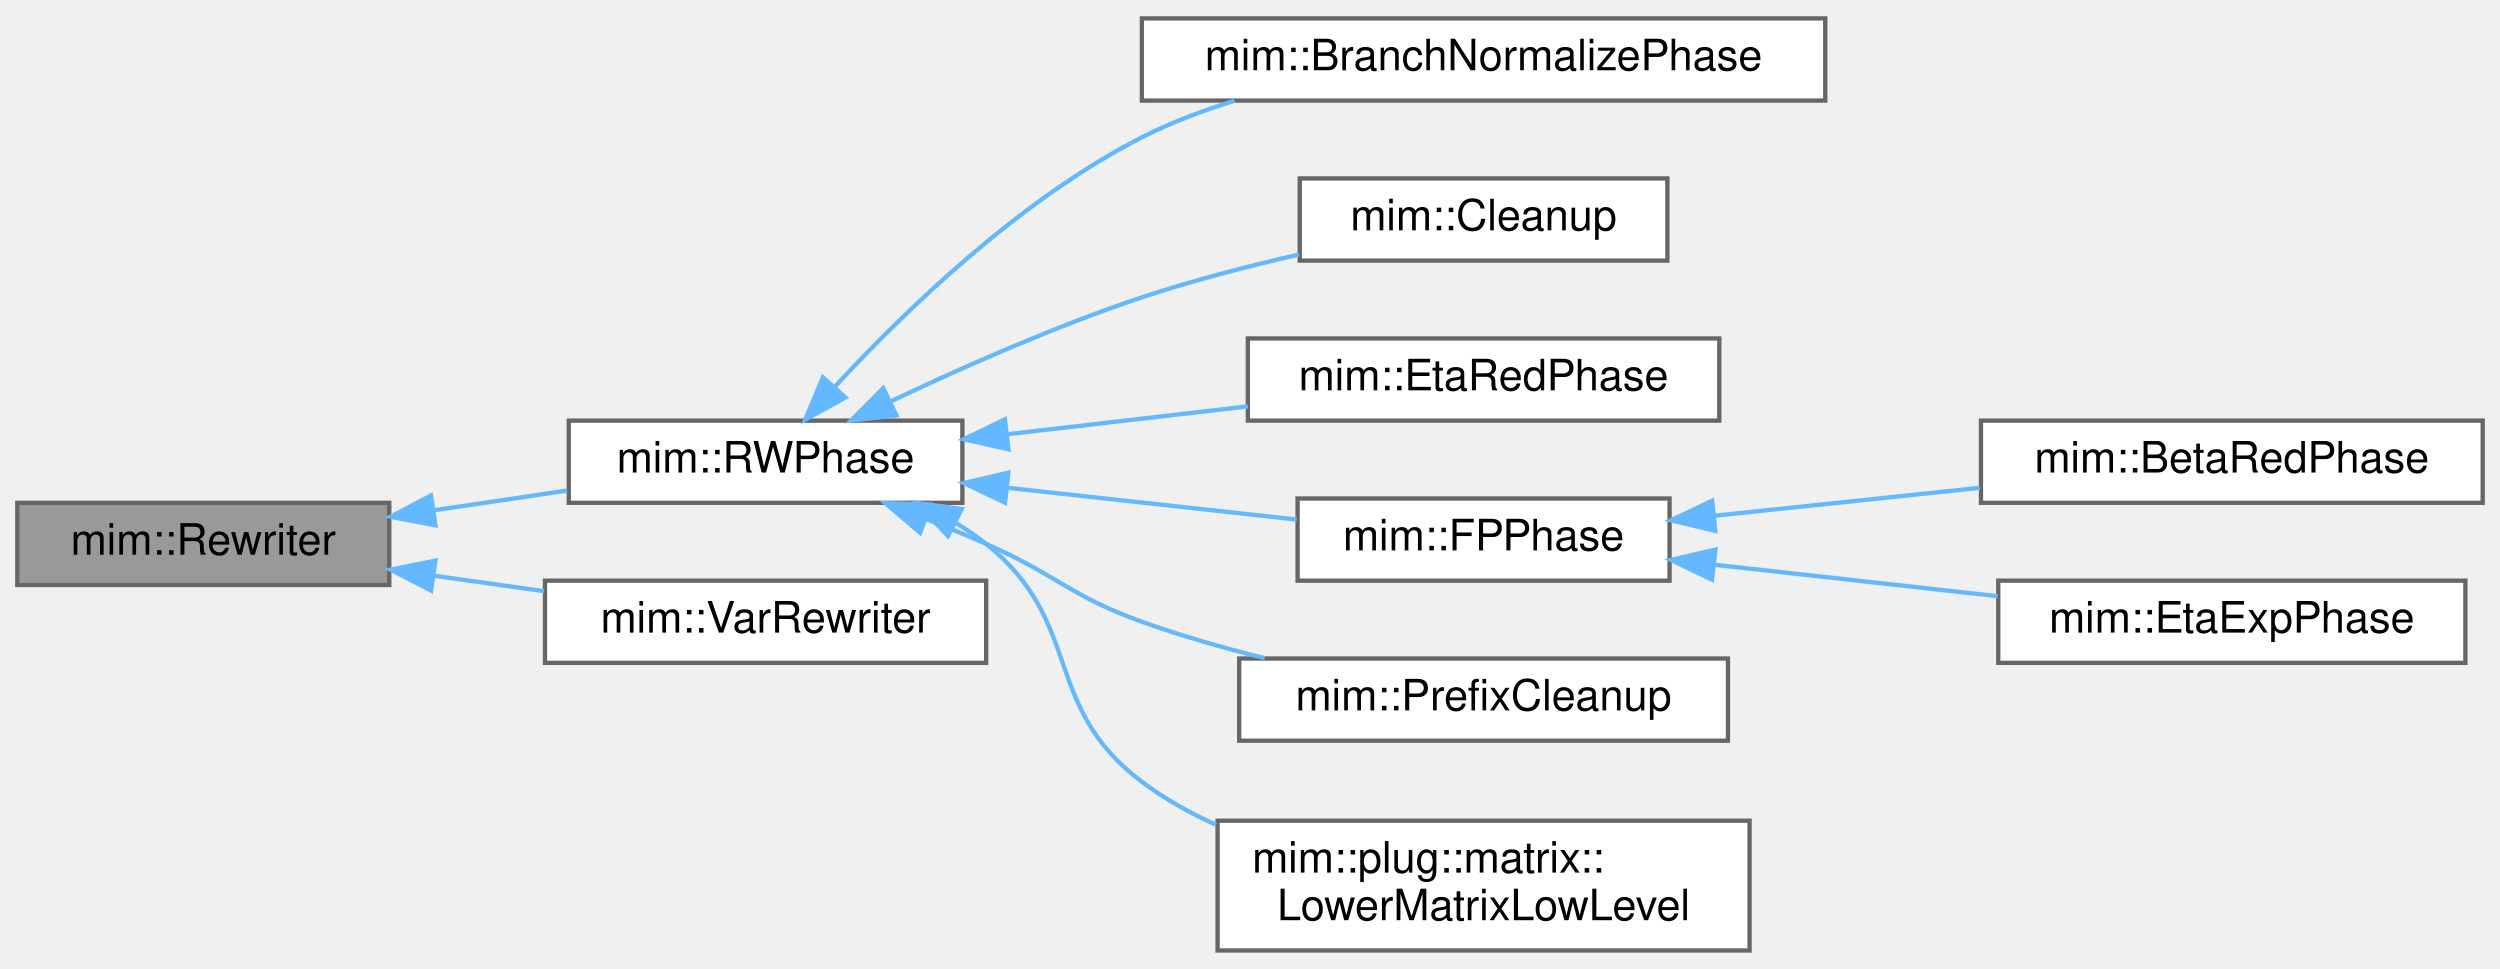
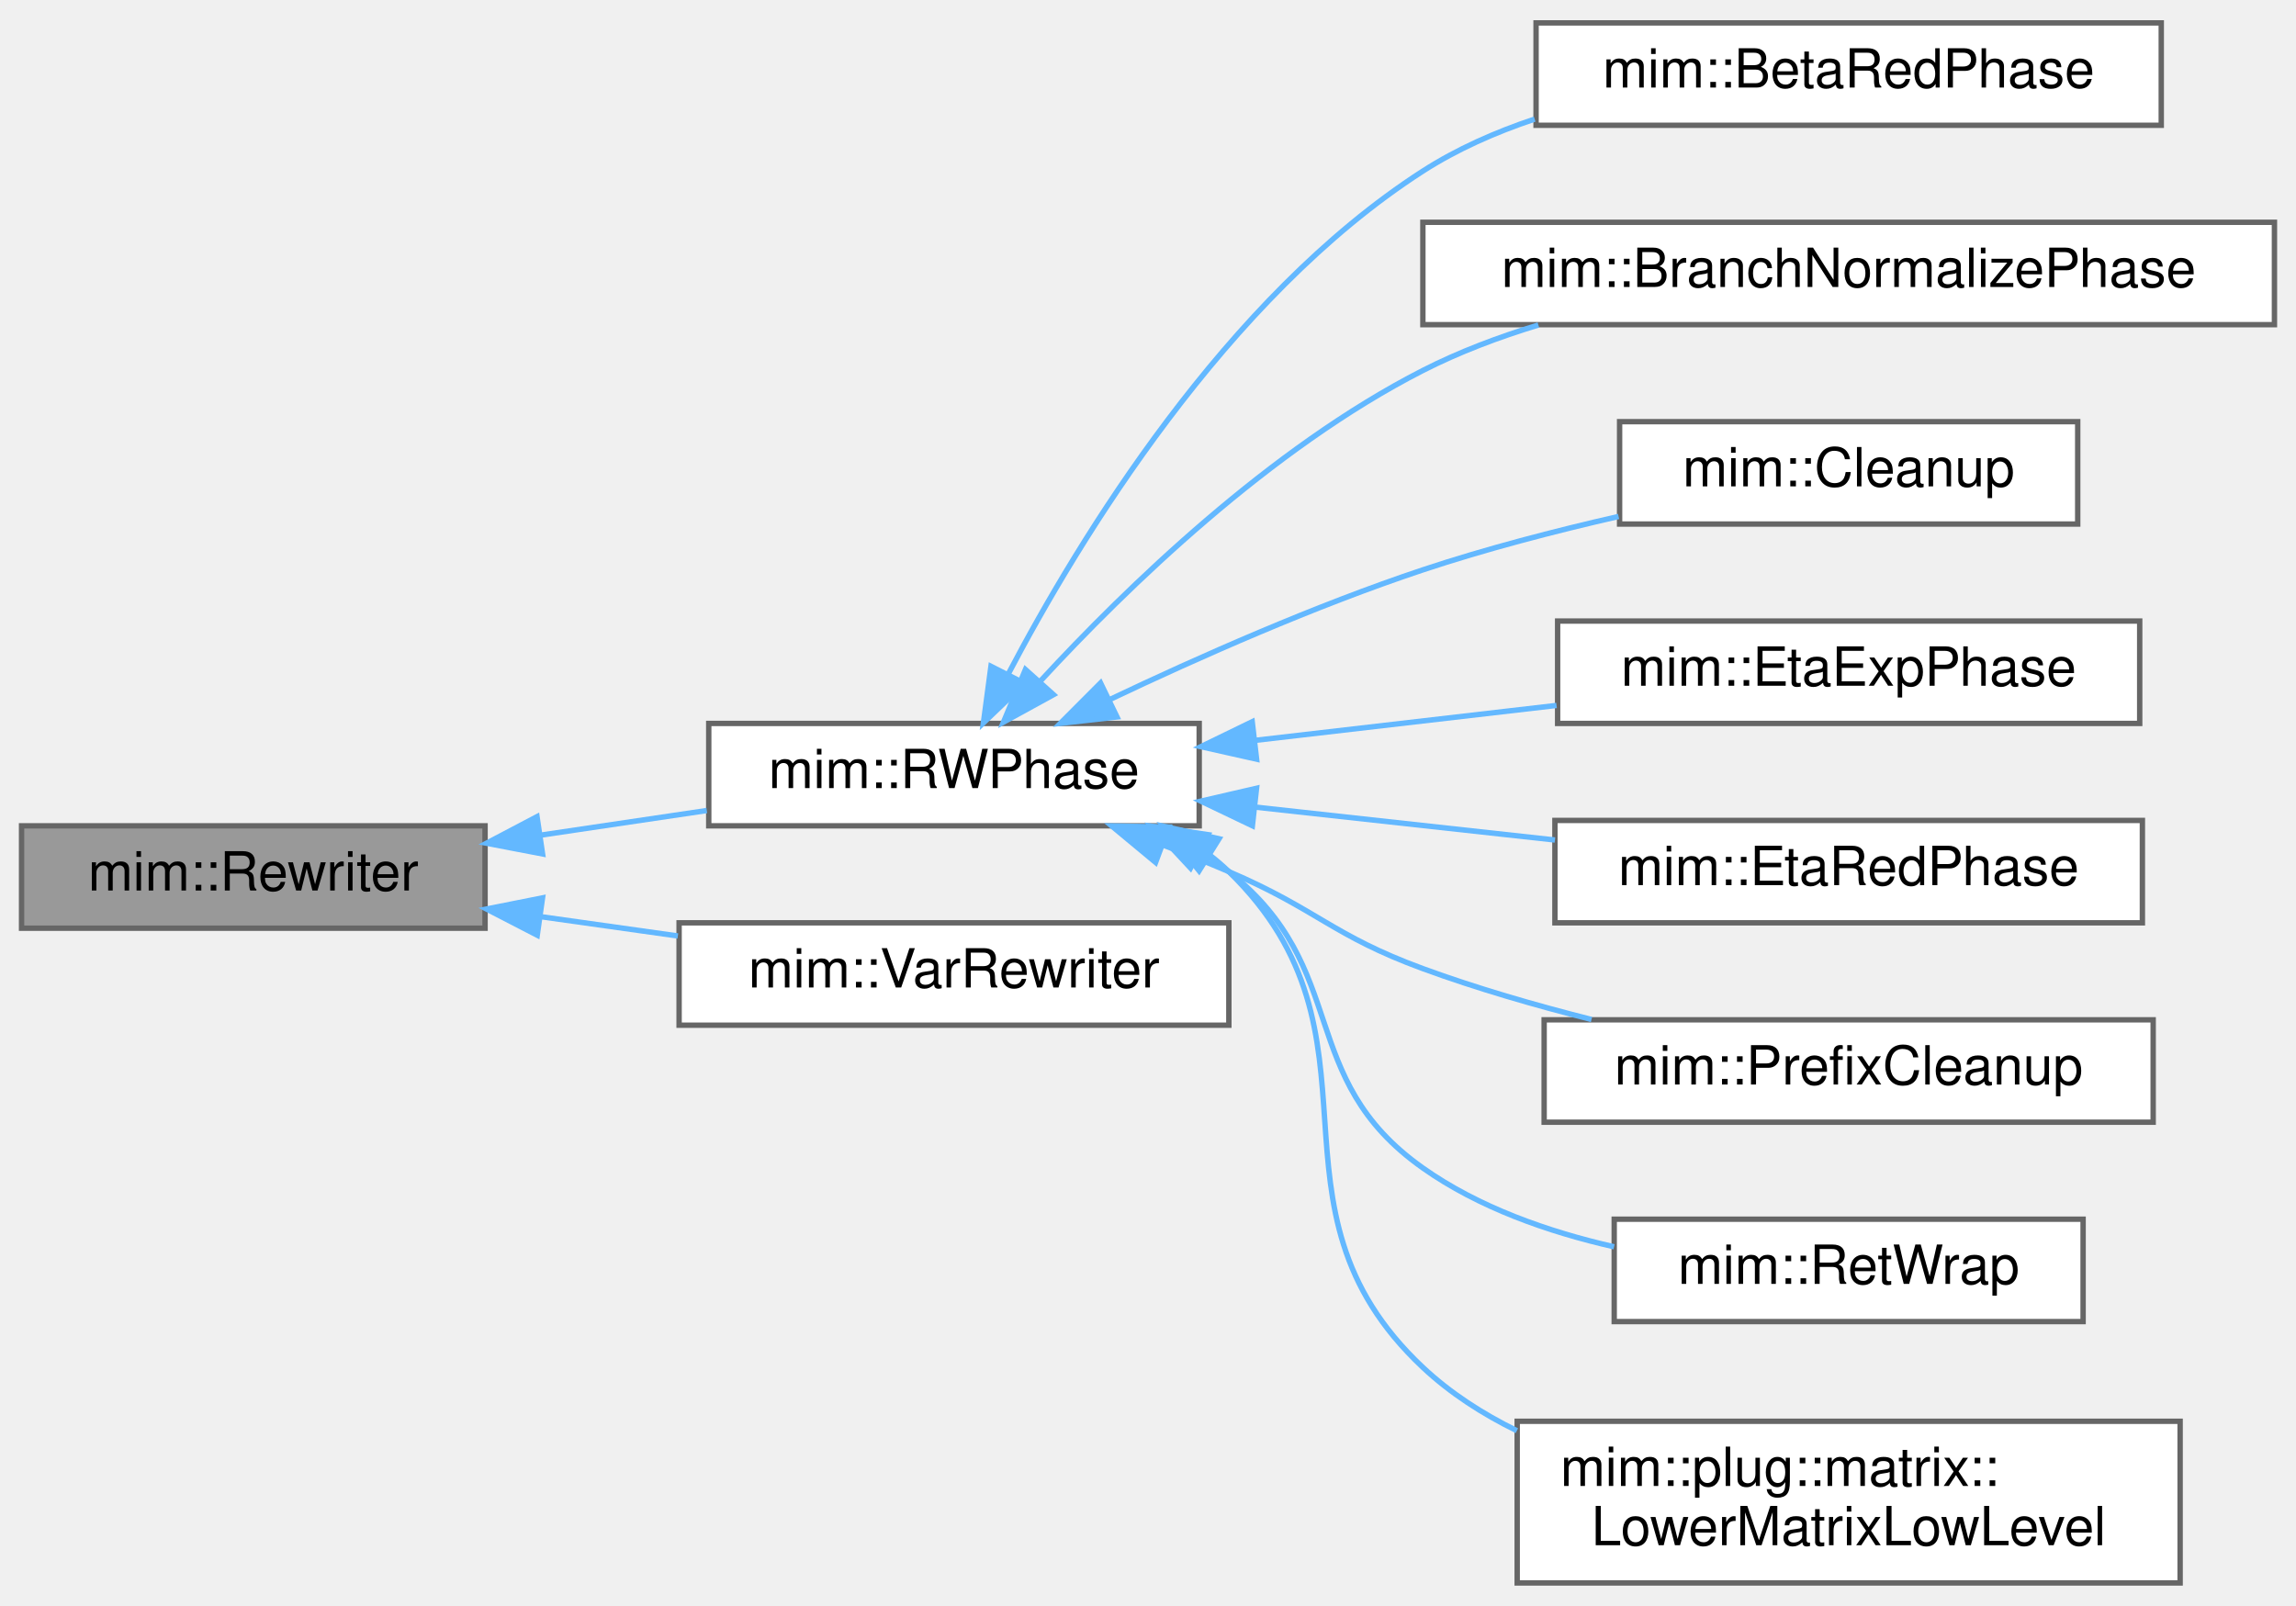
- <svg xmlns="http://www.w3.org/2000/svg" xmlns:xlink="http://www.w3.org/1999/xlink" width="578pt" height="224pt" viewBox="0.00 0.00 578.00 223.50">
-   <g id="graph0" class="graph" transform="scale(1 1) rotate(0) translate(4 219.5)">
+ <svg xmlns="http://www.w3.org/2000/svg" xmlns:xlink="http://www.w3.org/1999/xlink" width="426pt" height="298pt" viewBox="0.00 0.00 426.00 297.50">
+   <g id="graph0" class="graph" transform="scale(1 1) rotate(0) translate(4 293.5)">
    <g id="Node000001" class="node">
      <g id="a_Node000001">
        <a xlink:title="Recurseivly rebuilds part of a program into the provided World w.r.t. Rewriter::map.">
-           <polygon fill="#999999" stroke="#666666" points="86,-103.5 0,-103.5 0,-84.5 86,-84.5 86,-103.5" />
-           <text text-anchor="middle" x="43" y="-91.5" font-family="Helvetica,sans-Serif" font-size="10.00">mim::Rewriter</text>
+           <polygon fill="#999999" stroke="#666666" points="86,-140.5 0,-140.5 0,-121.5 86,-121.5 86,-140.5" />
+           <text text-anchor="middle" x="43" y="-128.5" font-family="Helvetica,sans-Serif" font-size="10.00">mim::Rewriter</text>
        </a>
      </g>
    </g>
    <g id="Node000002" class="node">
      <g id="a_Node000002">
        <a xlink:href="classmim_1_1RWPhase.html" target="_top" xlink:title="Rewrites the RWPhase::old_world into the RWPhase::new_world and swaps them afterwards.">
-           <polygon fill="white" stroke="#666666" points="218.5,-122.5 127.5,-122.5 127.5,-103.5 218.5,-103.5 218.5,-122.5" />
-           <text text-anchor="middle" x="173" y="-110.5" font-family="Helvetica,sans-Serif" font-size="10.00">mim::RWPhase</text>
+           <polygon fill="white" stroke="#666666" points="218.5,-159.5 127.5,-159.5 127.5,-140.5 218.5,-140.5 218.5,-159.5" />
+           <text text-anchor="middle" x="173" y="-147.5" font-family="Helvetica,sans-Serif" font-size="10.00">mim::RWPhase</text>
        </a>
      </g>
    </g>
    <g id="edge1_Node000001_Node000002" class="edge">
      <g id="a_edge1_Node000001_Node000002">
        <a xlink:title=" ">
-           <path fill="none" stroke="#63b8ff" d="M96.32,-101.77C106.54,-103.28 117.18,-104.86 127.14,-106.34" />
-           <polygon fill="#63b8ff" stroke="#63b8ff" points="96.67,-98.28 86.27,-100.27 95.64,-105.2 96.67,-98.28" />
+           <path fill="none" stroke="#63b8ff" d="M96.32,-138.77C106.54,-140.28 117.18,-141.86 127.14,-143.34" />
+           <polygon fill="#63b8ff" stroke="#63b8ff" points="96.67,-135.28 86.27,-137.27 95.64,-142.2 96.67,-135.28" />
        </a>
      </g>
    </g>
    <g id="Node000011" class="node">
      <g id="a_Node000011">
        <a xlink:href="classmim_1_1VarRewriter.html" target="_top" xlink:title=" ">
-           <polygon fill="white" stroke="#666666" points="224,-85.5 122,-85.5 122,-66.5 224,-66.5 224,-85.5" />
-           <text text-anchor="middle" x="173" y="-73.5" font-family="Helvetica,sans-Serif" font-size="10.00">mim::VarRewriter</text>
+           <polygon fill="white" stroke="#666666" points="224,-122.5 122,-122.5 122,-103.5 224,-103.5 224,-122.5" />
+           <text text-anchor="middle" x="173" y="-110.5" font-family="Helvetica,sans-Serif" font-size="10.00">mim::VarRewriter</text>
        </a>
      </g>
    </g>
    <g id="edge10_Node000001_Node000011" class="edge">
      <g id="a_edge10_Node000001_Node000011">
        <a xlink:title=" ">
-           <path fill="none" stroke="#63b8ff" d="M96.34,-86.64C104.74,-85.46 113.42,-84.24 121.77,-83.06" />
-           <polygon fill="#63b8ff" stroke="#63b8ff" points="95.68,-83.2 86.27,-88.06 96.66,-90.13 95.68,-83.2" />
+           <path fill="none" stroke="#63b8ff" d="M96.34,-123.64C104.74,-122.46 113.42,-121.24 121.77,-120.06" />
+           <polygon fill="#63b8ff" stroke="#63b8ff" points="95.68,-120.2 86.27,-125.06 96.66,-127.13 95.68,-120.2" />
        </a>
      </g>
    </g>
    <g id="Node000003" class="node">
      <g id="a_Node000003">
-         <a xlink:href="classmim_1_1BranchNormalizePhase.html" target="_top" xlink:title="Inlines in post-order all Lams that occur exactly once in the program.">
-           <polygon fill="white" stroke="#666666" points="418,-215.5 260,-215.5 260,-196.5 418,-196.5 418,-215.5" />
-           <text text-anchor="middle" x="339" y="-203.5" font-family="Helvetica,sans-Serif" font-size="10.00">mim::BranchNormalizePhase</text>
+         <a xlink:href="classmim_1_1BetaRedPhase.html" target="_top" xlink:title="Inlines in post-order all Lams that occur exactly once in the program.">
+           <polygon fill="white" stroke="#666666" points="397,-289.5 281,-289.5 281,-270.5 397,-270.5 397,-289.5" />
+           <text text-anchor="middle" x="339" y="-277.5" font-family="Helvetica,sans-Serif" font-size="10.00">mim::BetaRedPhase</text>
        </a>
      </g>
    </g>
    <g id="edge2_Node000002_Node000003" class="edge">
      <g id="a_edge2_Node000002_Node000003">
        <a xlink:title=" ">
-           <path fill="none" stroke="#63b8ff" d="M189.09,-130.42C205,-147.67 231.64,-173.53 260,-188 266.68,-191.41 274.02,-194.19 281.43,-196.44" />
-           <polygon fill="#63b8ff" stroke="#63b8ff" points="191.47,-127.84 182.18,-122.74 186.26,-132.51 191.47,-127.84" />
+           <path fill="none" stroke="#63b8ff" d="M182.99,-168.52C196.22,-193.75 223.41,-238.47 260,-262 266.31,-266.06 273.43,-269.21 280.74,-271.65" />
+           <polygon fill="#63b8ff" stroke="#63b8ff" points="186.11,-166.93 178.46,-159.6 179.86,-170.1 186.11,-166.93" />
        </a>
      </g>
    </g>
    <g id="Node000004" class="node">
      <g id="a_Node000004">
-         <a xlink:href="classmim_1_1Cleanup.html" target="_top" xlink:title="Removes unreachable and dead code by rebuilding the whole World into a new one and swapping them afte...">
-           <polygon fill="white" stroke="#666666" points="381.5,-178.5 296.5,-178.5 296.5,-159.5 381.5,-159.5 381.5,-178.5" />
-           <text text-anchor="middle" x="339" y="-166.5" font-family="Helvetica,sans-Serif" font-size="10.00">mim::Cleanup</text>
+         <a xlink:href="classmim_1_1BranchNormalizePhase.html" target="_top" xlink:title="Inlines in post-order all Lams that occur exactly once in the program.">
+           <polygon fill="white" stroke="#666666" points="418,-252.5 260,-252.5 260,-233.5 418,-233.5 418,-252.5" />
+           <text text-anchor="middle" x="339" y="-240.5" font-family="Helvetica,sans-Serif" font-size="10.00">mim::BranchNormalizePhase</text>
        </a>
      </g>
    </g>
    <g id="edge3_Node000002_Node000004" class="edge">
      <g id="a_edge3_Node000002_Node000004">
        <a xlink:title=" ">
-           <path fill="none" stroke="#63b8ff" d="M201.85,-126.91C218.43,-134.79 240.06,-144.36 260,-151 271.6,-154.86 284.45,-158.2 296.31,-160.91" />
-           <polygon fill="#63b8ff" stroke="#63b8ff" points="203.25,-123.7 192.72,-122.51 200.2,-130.01 203.25,-123.7" />
+           <path fill="none" stroke="#63b8ff" d="M189.09,-167.42C205,-184.67 231.64,-210.53 260,-225 266.68,-228.41 274.02,-231.19 281.43,-233.44" />
+           <polygon fill="#63b8ff" stroke="#63b8ff" points="191.47,-164.84 182.18,-159.74 186.26,-169.51 191.47,-164.84" />
        </a>
      </g>
    </g>
    <g id="Node000005" class="node">
      <g id="a_Node000005">
+         <a xlink:href="classmim_1_1Cleanup.html" target="_top" xlink:title="Removes unreachable and dead code by rebuilding the whole World into a new one and swapping them afte...">
+           <polygon fill="white" stroke="#666666" points="381.5,-215.5 296.5,-215.5 296.5,-196.5 381.5,-196.5 381.5,-215.5" />
+           <text text-anchor="middle" x="339" y="-203.5" font-family="Helvetica,sans-Serif" font-size="10.00">mim::Cleanup</text>
+         </a>
+       </g>
+     </g>
+     <g id="edge4_Node000002_Node000005" class="edge">
+       <g id="a_edge4_Node000002_Node000005">
+         <a xlink:title=" ">
+           <path fill="none" stroke="#63b8ff" d="M201.85,-163.91C218.43,-171.79 240.06,-181.36 260,-188 271.6,-191.86 284.45,-195.2 296.31,-197.91" />
+           <polygon fill="#63b8ff" stroke="#63b8ff" points="203.25,-160.7 192.72,-159.51 200.2,-167.01 203.25,-160.7" />
+         </a>
+       </g>
+     </g>
+     <g id="Node000006" class="node">
+       <g id="a_Node000006">
+         <a xlink:href="classmim_1_1EtaExpPhase.html" target="_top" xlink:title="Inlines in post-order all Lams that occur exactly once in the program.">
+           <polygon fill="white" stroke="#666666" points="393,-178.5 285,-178.5 285,-159.5 393,-159.5 393,-178.5" />
+           <text text-anchor="middle" x="339" y="-166.5" font-family="Helvetica,sans-Serif" font-size="10.00">mim::EtaExpPhase</text>
+         </a>
+       </g>
+     </g>
+     <g id="edge5_Node000002_Node000006" class="edge">
+       <g id="a_edge5_Node000002_Node000006">
+         <a xlink:title=" ">
+           <path fill="none" stroke="#63b8ff" d="M228.88,-156.36C246.91,-158.45 266.9,-160.76 284.8,-162.84" />
+           <polygon fill="#63b8ff" stroke="#63b8ff" points="229.15,-152.87 218.81,-155.19 228.34,-159.82 229.15,-152.87" />
+         </a>
+       </g>
+     </g>
+     <g id="Node000007" class="node">
+       <g id="a_Node000007">
        <a xlink:href="classmim_1_1EtaRedPhase.html" target="_top" xlink:title="Inlines in post-order all Lams that occur exactly once in the program.">
          <polygon fill="white" stroke="#666666" points="393.5,-141.5 284.5,-141.5 284.5,-122.5 393.5,-122.5 393.5,-141.5" />
          <text text-anchor="middle" x="339" y="-129.5" font-family="Helvetica,sans-Serif" font-size="10.00">mim::EtaRedPhase</text>
        </a>
      </g>
    </g>
-     <g id="edge4_Node000002_Node000005" class="edge">
-       <g id="a_edge4_Node000002_Node000005">
+     <g id="edge6_Node000002_Node000007" class="edge">
+       <g id="a_edge6_Node000002_Node000007">
        <a xlink:title=" ">
-           <path fill="none" stroke="#63b8ff" d="M228.83,-119.35C246.77,-121.43 266.66,-123.74 284.5,-125.8" />
-           <polygon fill="#63b8ff" stroke="#63b8ff" points="229.15,-115.87 218.81,-118.19 228.34,-122.82 229.15,-115.87" />
+           <path fill="none" stroke="#63b8ff" d="M228.83,-143.98C246.77,-142.01 266.66,-139.83 284.5,-137.87" />
+           <polygon fill="#63b8ff" stroke="#63b8ff" points="228.37,-140.51 218.81,-145.08 229.14,-147.47 228.37,-140.51" />
        </a>
      </g>
    </g>
-     <g id="Node000006" class="node">
-       <g id="a_Node000006">
-         <a xlink:href="classmim_1_1FPPhase.html" target="_top" xlink:title="Like a RWPhase but starts with a fixed-point loop of FPPhase::analyze beforehand.">
-           <polygon fill="white" stroke="#666666" points="382,-104.5 296,-104.5 296,-85.5 382,-85.5 382,-104.5" />
-           <text text-anchor="middle" x="339" y="-92.5" font-family="Helvetica,sans-Serif" font-size="10.00">mim::FPPhase</text>
+     <g id="Node000008" class="node">
+       <g id="a_Node000008">
+         <a xlink:href="classmim_1_1PrefixCleanup.html" target="_top" xlink:title=" ">
+           <polygon fill="white" stroke="#666666" points="395.5,-104.5 282.5,-104.5 282.5,-85.5 395.5,-85.5 395.5,-104.5" />
+           <text text-anchor="middle" x="339" y="-92.5" font-family="Helvetica,sans-Serif" font-size="10.00">mim::PrefixCleanup</text>
        </a>
      </g>
    </g>
-     <g id="edge5_Node000002_Node000006" class="edge">
-       <g id="a_edge5_Node000002_Node000006">
+     <g id="edge7_Node000002_Node000008" class="edge">
+       <g id="a_edge7_Node000002_Node000008">
        <a xlink:title=" ">
-           <path fill="none" stroke="#63b8ff" d="M228.93,-106.97C250.73,-104.58 275.42,-101.87 295.78,-99.63" />
-           <polygon fill="#63b8ff" stroke="#63b8ff" points="228.37,-103.51 218.81,-108.08 229.14,-110.47 228.37,-103.51" />
+           <path fill="none" stroke="#63b8ff" d="M211.83,-136.92C215.96,-135.33 220.09,-133.68 224,-132 240.44,-124.96 243.2,-120.16 260,-114 269.95,-110.35 280.86,-107.2 291.29,-104.56" />
+           <polygon fill="#63b8ff" stroke="#63b8ff" points="210.41,-133.71 202.26,-140.48 212.85,-140.27 210.41,-133.71" />
        </a>
      </g>
    </g>
    <g id="Node000009" class="node">
      <g id="a_Node000009">
-         <a xlink:href="classmim_1_1PrefixCleanup.html" target="_top" xlink:title=" ">
-           <polygon fill="white" stroke="#666666" points="395.5,-67.5 282.5,-67.5 282.5,-48.5 395.5,-48.5 395.5,-67.5" />
-           <text text-anchor="middle" x="339" y="-55.5" font-family="Helvetica,sans-Serif" font-size="10.00">mim::PrefixCleanup</text>
+         <a xlink:href="classmim_1_1RetWrap.html" target="_top" xlink:title=" ">
+           <polygon fill="white" stroke="#666666" points="382.5,-67.5 295.5,-67.5 295.5,-48.5 382.5,-48.5 382.5,-67.5" />
+           <text text-anchor="middle" x="339" y="-55.5" font-family="Helvetica,sans-Serif" font-size="10.00">mim::RetWrap</text>
        </a>
      </g>
    </g>
    <g id="edge8_Node000002_Node000009" class="edge">
      <g id="a_edge8_Node000002_Node000009">
        <a xlink:title=" ">
-           <path fill="none" stroke="#63b8ff" d="M210.16,-99.76C214.84,-97.89 219.56,-95.95 224,-94 240.38,-86.81 243.17,-82.05 260,-76 269.02,-72.75 278.85,-69.95 288.39,-67.59" />
-           <polygon fill="#63b8ff" stroke="#63b8ff" points="208.73,-96.56 200.67,-103.43 211.26,-103.08 208.73,-96.56" />
+           <path fill="none" stroke="#63b8ff" d="M218.93,-135.55C220.7,-134.45 222.4,-133.27 224,-132 246.93,-113.89 236.14,-93.86 260,-77 270.36,-69.68 283.21,-65.17 295.47,-62.38" />
+           <polygon fill="#63b8ff" stroke="#63b8ff" points="216.89,-132.67 209.67,-140.42 220.15,-138.86 216.89,-132.67" />
        </a>
      </g>
    </g>
    <g id="Node000010" class="node">
      <g id="a_Node000010">
        <a xlink:href="classmim_1_1plug_1_1matrix_1_1LowerMatrixLowLevel.html" target="_top" xlink:title="In this phase, we lower all matrix operations and types to the low-level representation using pointer...">
          <polygon fill="white" stroke="#666666" points="400.5,-30 277.5,-30 277.5,0 400.5,0 400.5,-30" />
          <text text-anchor="start" x="285.5" y="-18" font-family="Helvetica,sans-Serif" font-size="10.00">mim::plug::matrix::</text>
          <text text-anchor="middle" x="339" y="-7" font-family="Helvetica,sans-Serif" font-size="10.00">LowerMatrixLowLevel</text>
        </a>
      </g>
    </g>
    <g id="edge9_Node000002_Node000010" class="edge">
      <g id="a_edge9_Node000002_Node000010">
        <a xlink:title=" ">
-           <path fill="none" stroke="#63b8ff" d="M216.79,-98.94C219.33,-97.44 221.76,-95.8 224,-94 246.77,-75.69 236.65,-56.56 260,-39 265.21,-35.08 271.06,-31.8 277.16,-29.05" />
-           <polygon fill="#63b8ff" stroke="#63b8ff" points="215.18,-95.83 207.85,-103.48 218.35,-102.07 215.18,-95.83" />
-         </a>
-       </g>
-     </g>
-     <g id="Node000007" class="node">
-       <g id="a_Node000007">
-         <a xlink:href="classmim_1_1BetaRedPhase.html" target="_top" xlink:title="Inlines in post-order all Lams that occur exactly once in the program.">
-           <polygon fill="white" stroke="#666666" points="570,-122.5 454,-122.5 454,-103.5 570,-103.5 570,-122.5" />
-           <text text-anchor="middle" x="512" y="-110.5" font-family="Helvetica,sans-Serif" font-size="10.00">mim::BetaRedPhase</text>
-         </a>
-       </g>
-     </g>
-     <g id="edge6_Node000006_Node000007" class="edge">
-       <g id="a_edge6_Node000006_Node000007">
-         <a xlink:title=" ">
-           <path fill="none" stroke="#63b8ff" d="M392.44,-100.52C411.84,-102.56 433.93,-104.89 453.74,-106.97" />
-           <polygon fill="#63b8ff" stroke="#63b8ff" points="392.58,-97.02 382.27,-99.45 391.85,-103.98 392.58,-97.02" />
-         </a>
-       </g>
-     </g>
-     <g id="Node000008" class="node">
-       <g id="a_Node000008">
-         <a xlink:href="classmim_1_1EtaExpPhase.html" target="_top" xlink:title="Inlines in post-order all Lams that occur exactly once in the program.">
-           <polygon fill="white" stroke="#666666" points="566,-85.5 458,-85.5 458,-66.5 566,-66.5 566,-85.5" />
-           <text text-anchor="middle" x="512" y="-73.5" font-family="Helvetica,sans-Serif" font-size="10.00">mim::EtaExpPhase</text>
-         </a>
-       </g>
-     </g>
-     <g id="edge7_Node000006_Node000008" class="edge">
-       <g id="a_edge7_Node000006_Node000008">
-         <a xlink:title=" ">
-           <path fill="none" stroke="#63b8ff" d="M392.21,-89.2C413.03,-86.89 436.97,-84.23 457.88,-81.9" />
-           <polygon fill="#63b8ff" stroke="#63b8ff" points="391.82,-85.72 382.27,-90.3 392.6,-92.68 391.82,-85.72" />
+           <path fill="none" stroke="#63b8ff" d="M220.52,-135.01C221.74,-134.07 222.9,-133.07 224,-132 255.47,-101.38 227.99,-70.06 260,-40 265.08,-35.23 271.07,-31.37 277.44,-28.25" />
+           <polygon fill="#63b8ff" stroke="#63b8ff" points="218.48,-132.16 211.85,-140.43 222.18,-138.1 218.48,-132.16" />
        </a>
      </g>
    </g>
  </g>
</svg>
